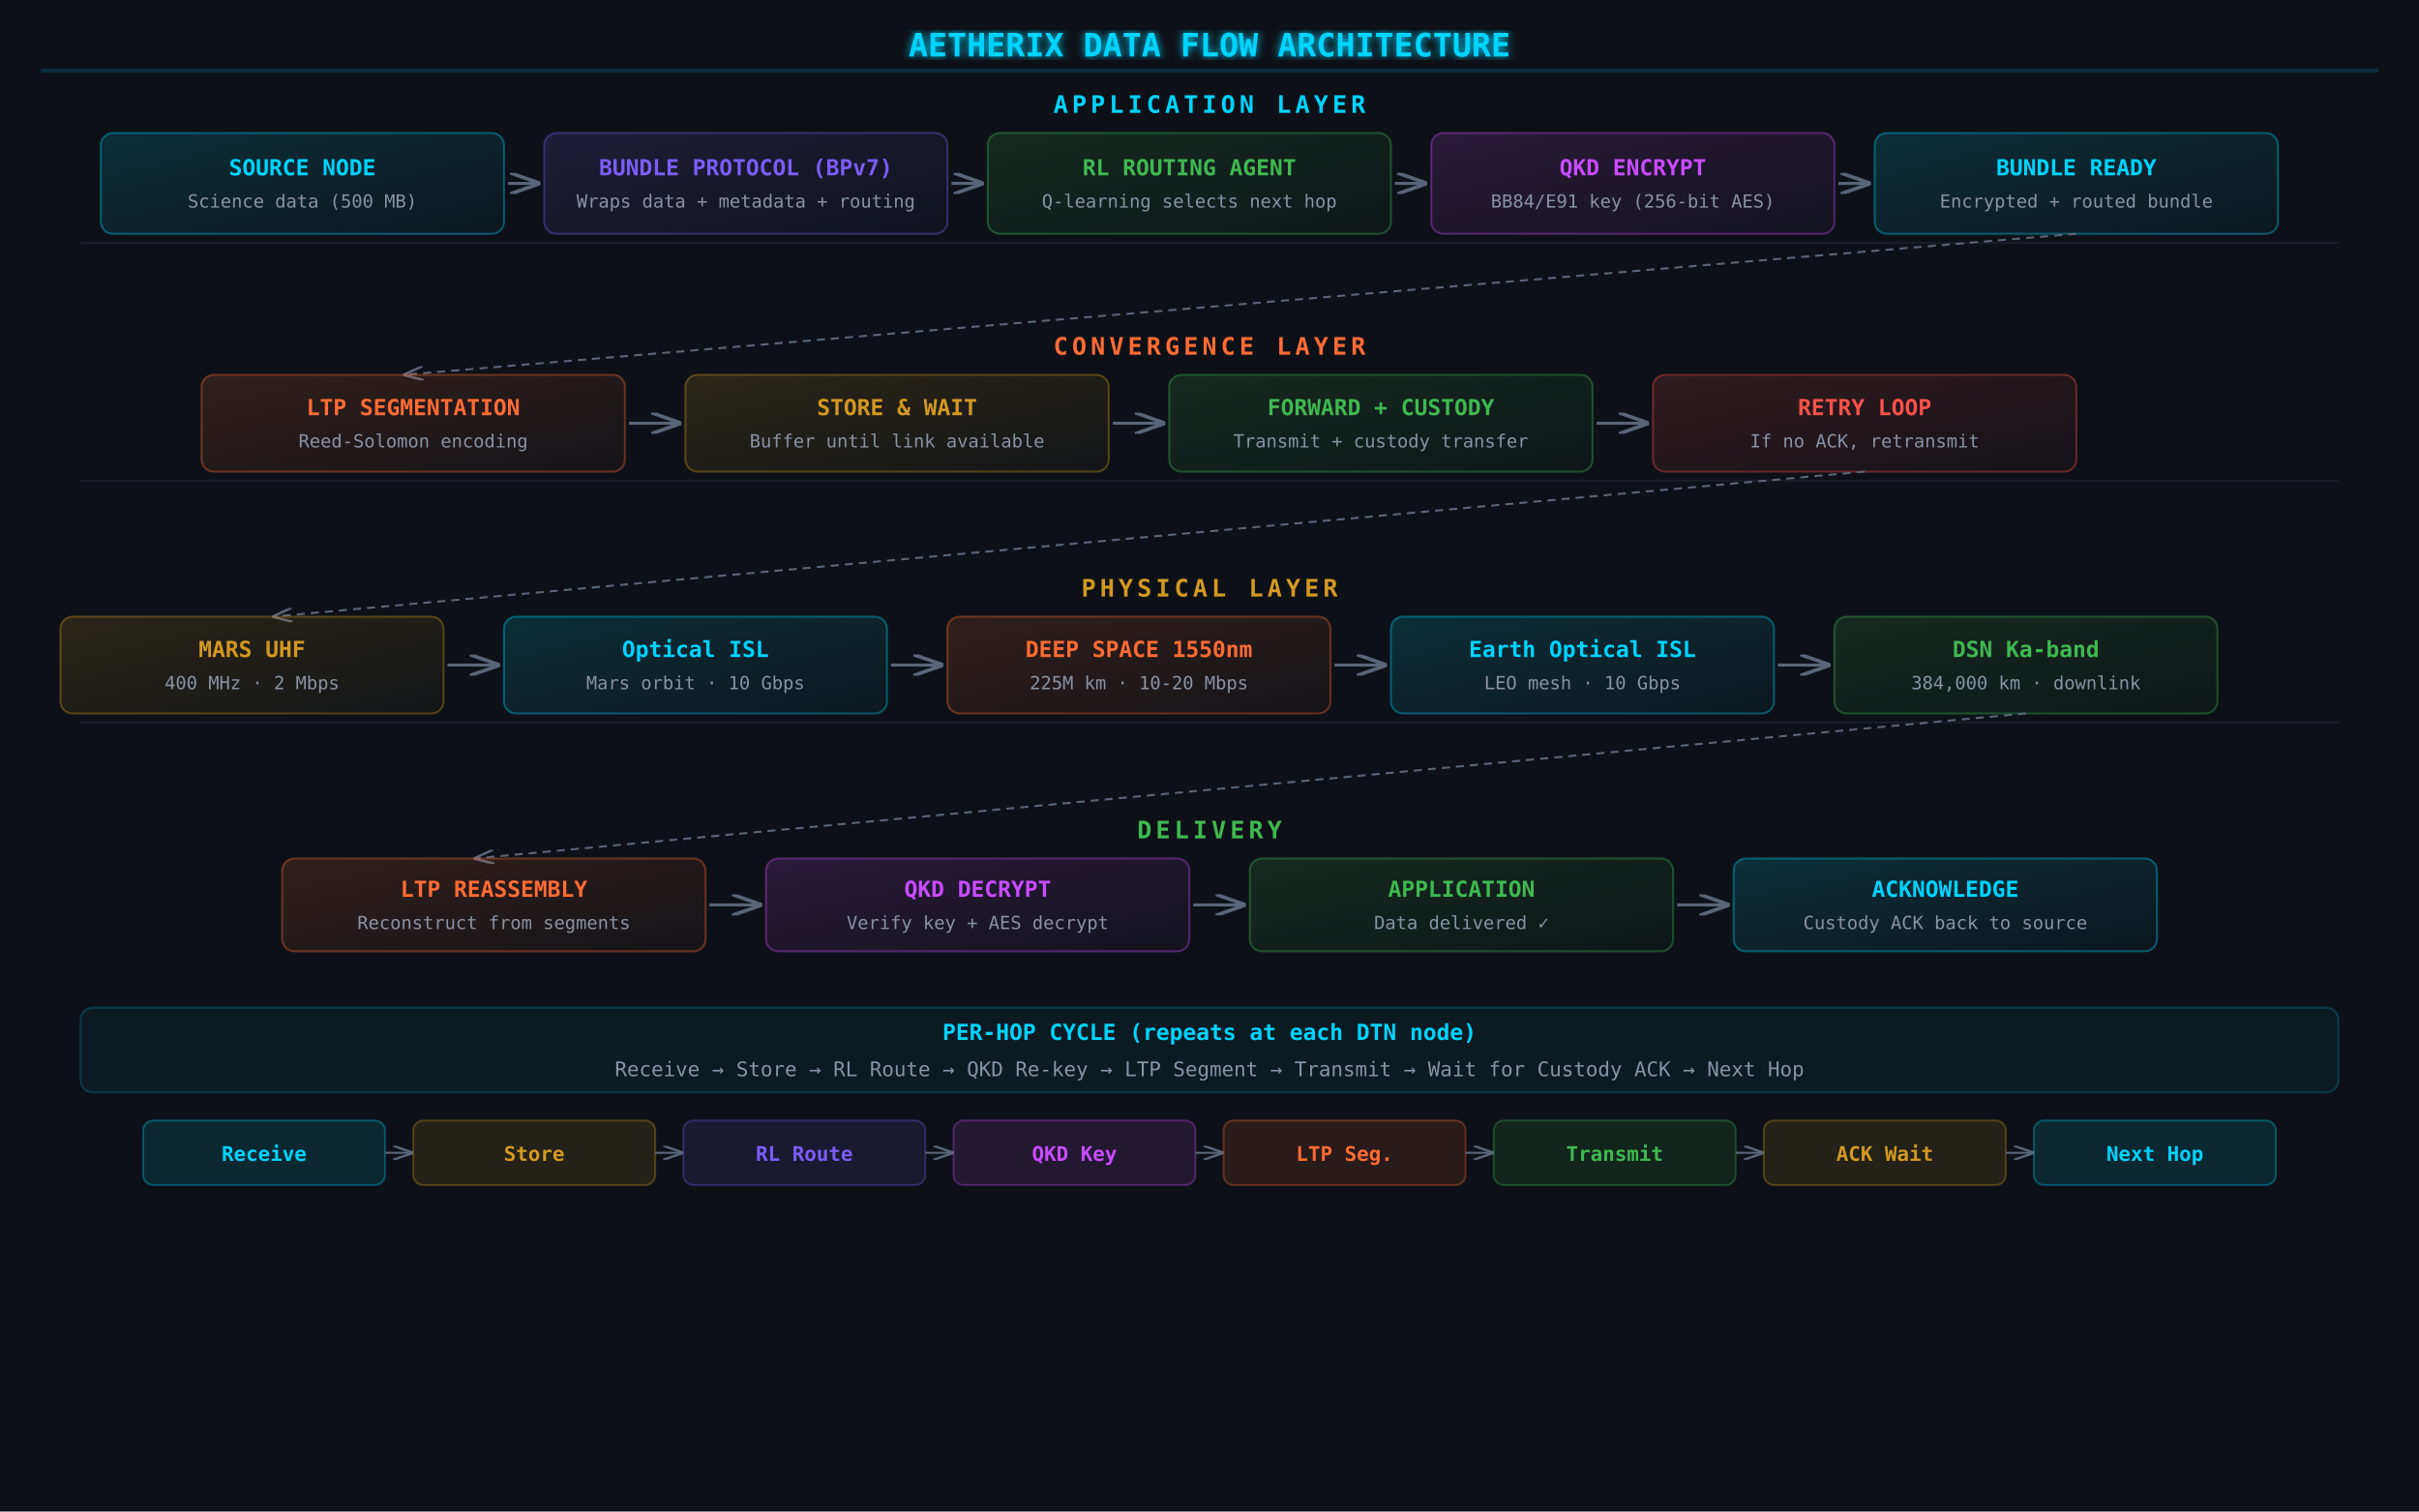
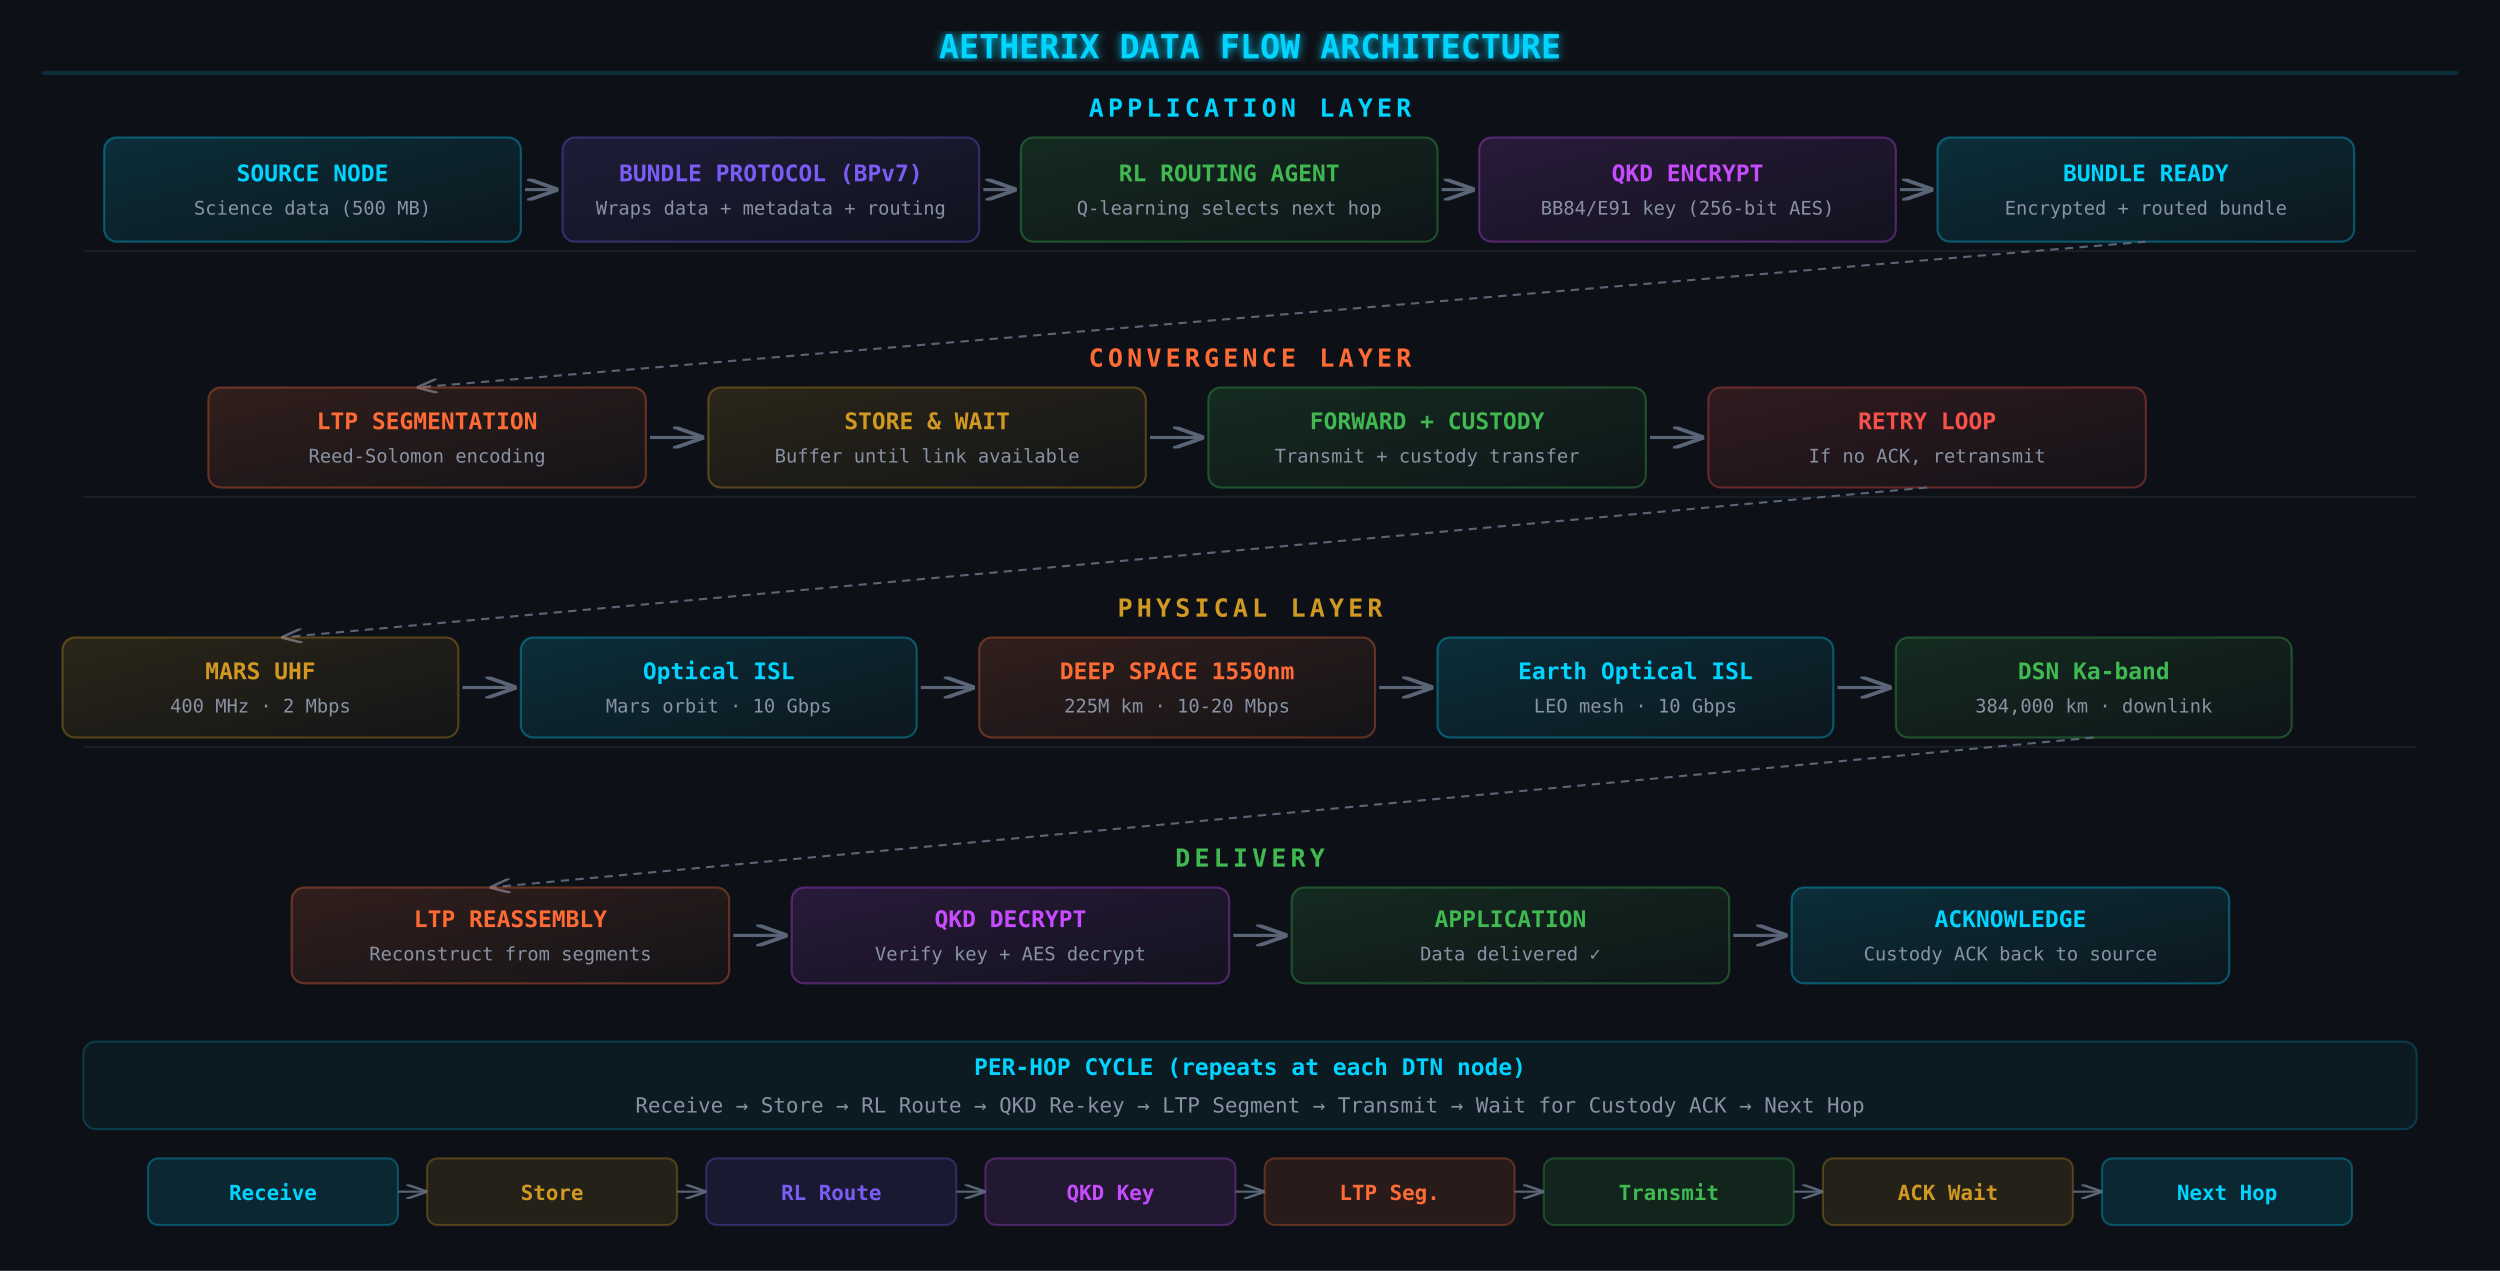
- <svg xmlns="http://www.w3.org/2000/svg" viewBox="0 0 1200 750" width="1200" height="750">
-   <rect width="1200" height="750" fill="#0d1117" />
+ <svg xmlns="http://www.w3.org/2000/svg" viewBox="0 0 1200 610" width="1200" height="610">
+   <rect width="1200" height="610" fill="#0d1117" />
  <defs>
    <filter id="glow">
      <feGaussianBlur stdDeviation="2" result="blur" />
      <feMerge>
        <feMergeNode in="blur" />
        <feMergeNode in="SourceGraphic" />
      </feMerge>
    </filter>
    <filter id="glowStrong">
      <feGaussianBlur stdDeviation="4" result="blur" />
      <feMerge>
        <feMergeNode in="blur" />
        <feMergeNode in="SourceGraphic" />
      </feMerge>
    </filter>
    <linearGradient id="gradCyan" x1="0" y1="0" x2="1" y2="1">
      <stop offset="0%" stop-color="#00d4ff" stop-opacity="0.15" />
      <stop offset="100%" stop-color="#00d4ff" stop-opacity="0.03" />
    </linearGradient>
    <linearGradient id="gradPurple" x1="0" y1="0" x2="1" y2="1">
      <stop offset="0%" stop-color="#7c5cf7" stop-opacity="0.15" />
      <stop offset="100%" stop-color="#7c5cf7" stop-opacity="0.03" />
    </linearGradient>
    <linearGradient id="gradOrange" x1="0" y1="0" x2="1" y2="1">
      <stop offset="0%" stop-color="#ff6b35" stop-opacity="0.15" />
      <stop offset="100%" stop-color="#ff6b35" stop-opacity="0.03" />
    </linearGradient>
    <linearGradient id="gradGreen" x1="0" y1="0" x2="1" y2="1">
      <stop offset="0%" stop-color="#3fb950" stop-opacity="0.15" />
      <stop offset="100%" stop-color="#3fb950" stop-opacity="0.03" />
    </linearGradient>
    <linearGradient id="gradMagenta" x1="0" y1="0" x2="1" y2="1">
      <stop offset="0%" stop-color="#c84cff" stop-opacity="0.15" />
      <stop offset="100%" stop-color="#c84cff" stop-opacity="0.03" />
    </linearGradient>
    <linearGradient id="gradGold" x1="0" y1="0" x2="1" y2="1">
      <stop offset="0%" stop-color="#d29922" stop-opacity="0.15" />
      <stop offset="100%" stop-color="#d29922" stop-opacity="0.03" />
    </linearGradient>
    <linearGradient id="gradRed" x1="0" y1="0" x2="1" y2="1">
      <stop offset="0%" stop-color="#f85149" stop-opacity="0.15" />
      <stop offset="100%" stop-color="#f85149" stop-opacity="0.03" />
    </linearGradient>
    <linearGradient id="gradMarsEarth" x1="0" y1="0" x2="1" y2="0">
      <stop offset="0%" stop-color="#ff6b35" stop-opacity="0.3" />
      <stop offset="50%" stop-color="#7c5cf7" stop-opacity="0.15" />
      <stop offset="100%" stop-color="#00d4ff" stop-opacity="0.3" />
    </linearGradient>
    <marker id="arrCyan" markerWidth="10" markerHeight="7" refX="10" refY="3.5" orient="auto">
      <path d="M0,0 L10,3.5 L0,7" fill="none" stroke="#00d4ff" stroke-width="1.2" />
    </marker>
    <marker id="arrPurple" markerWidth="10" markerHeight="7" refX="10" refY="3.5" orient="auto">
      <path d="M0,0 L10,3.5 L0,7" fill="none" stroke="#7c5cf7" stroke-width="1.2" />
    </marker>
    <marker id="arrGray" markerWidth="10" markerHeight="7" refX="10" refY="3.5" orient="auto">
      <path d="M0,0 L10,3.5 L0,7" fill="none" stroke="#5a6578" stroke-width="1.2" />
    </marker>
    <marker id="arrGreen" markerWidth="10" markerHeight="7" refX="10" refY="3.5" orient="auto">
      <path d="M0,0 L10,3.5 L0,7" fill="none" stroke="#3fb950" stroke-width="1.2" />
    </marker>
    <marker id="arrOrange" markerWidth="10" markerHeight="7" refX="10" refY="3.5" orient="auto">
      <path d="M0,0 L10,3.5 L0,7" fill="none" stroke="#ff6b35" stroke-width="1.2" />
    </marker>
    <marker id="arrMagenta" markerWidth="10" markerHeight="7" refX="10" refY="3.5" orient="auto">
      <path d="M0,0 L10,3.5 L0,7" fill="none" stroke="#c84cff" stroke-width="1.2" />
    </marker>
    <marker id="arrGold" markerWidth="10" markerHeight="7" refX="10" refY="3.5" orient="auto">
      <path d="M0,0 L10,3.5 L0,7" fill="none" stroke="#d29922" stroke-width="1.2" />
    </marker>
    <marker id="arrRed" markerWidth="10" markerHeight="7" refX="10" refY="3.5" orient="auto">
      <path d="M0,0 L10,3.5 L0,7" fill="none" stroke="#f85149" stroke-width="1.2" />
    </marker>
  </defs>
  <text x="600" y="28" text-anchor="middle" fill="#00d4ff" font-size="16" font-weight="700" font-family="'SF Mono', 'Cascadia Code', 'Fira Code', monospace" filter="url(#glow)">AETHERIX DATA FLOW ARCHITECTURE</text>
  <rect x="20" y="34" width="1160" height="2" rx="1" fill="#00d4ff" fill-opacity="0.15" />
  <text x="600" y="56" text-anchor="middle" fill="#00d4ff" font-size="12" font-weight="600" font-family="'SF Mono', 'Cascadia Code', 'Fira Code', monospace" letter-spacing="2">APPLICATION LAYER</text>
  <rect x="50" y="66" width="200" height="50" rx="6" fill="url(#gradCyan)" stroke="#00d4ff" stroke-opacity="0.35" />
  <text x="150" y="87" text-anchor="middle" fill="#00d4ff" font-size="11" font-weight="700" font-family="'SF Mono', 'Cascadia Code', 'Fira Code', monospace">SOURCE NODE</text>
  <text x="150" y="103" text-anchor="middle" fill="#8892a4" font-size="9" font-family="'SF Mono', 'Cascadia Code', 'Fira Code', monospace">Science data (500 MB)</text>
  <line x1="252" y1="91" x2="268" y2="91" stroke="#5a6578" stroke-width="1.5" marker-end="url(#arrGray)" />
  <rect x="270" y="66" width="200" height="50" rx="6" fill="url(#gradPurple)" stroke="#7c5cf7" stroke-opacity="0.35" />
  <text x="370" y="87" text-anchor="middle" fill="#7c5cf7" font-size="11" font-weight="700" font-family="'SF Mono', 'Cascadia Code', 'Fira Code', monospace">BUNDLE PROTOCOL (BPv7)</text>
  <text x="370" y="103" text-anchor="middle" fill="#8892a4" font-size="9" font-family="'SF Mono', 'Cascadia Code', 'Fira Code', monospace">Wraps data + metadata + routing</text>
  <line x1="472" y1="91" x2="488" y2="91" stroke="#5a6578" stroke-width="1.5" marker-end="url(#arrGray)" />
  <rect x="490" y="66" width="200" height="50" rx="6" fill="url(#gradGreen)" stroke="#3fb950" stroke-opacity="0.35" />
  <text x="590" y="87" text-anchor="middle" fill="#3fb950" font-size="11" font-weight="700" font-family="'SF Mono', 'Cascadia Code', 'Fira Code', monospace">RL ROUTING AGENT</text>
  <text x="590" y="103" text-anchor="middle" fill="#8892a4" font-size="9" font-family="'SF Mono', 'Cascadia Code', 'Fira Code', monospace">Q-learning selects next hop</text>
  <line x1="692" y1="91" x2="708" y2="91" stroke="#5a6578" stroke-width="1.5" marker-end="url(#arrGray)" />
  <rect x="710" y="66" width="200" height="50" rx="6" fill="url(#gradMagenta)" stroke="#c84cff" stroke-opacity="0.35" />
  <text x="810" y="87" text-anchor="middle" fill="#c84cff" font-size="11" font-weight="700" font-family="'SF Mono', 'Cascadia Code', 'Fira Code', monospace">QKD ENCRYPT</text>
  <text x="810" y="103" text-anchor="middle" fill="#8892a4" font-size="9" font-family="'SF Mono', 'Cascadia Code', 'Fira Code', monospace">BB84/E91 key (256-bit AES)</text>
  <line x1="912" y1="91" x2="928" y2="91" stroke="#5a6578" stroke-width="1.5" marker-end="url(#arrGray)" />
  <rect x="930" y="66" width="200" height="50" rx="6" fill="url(#gradCyan)" stroke="#00d4ff" stroke-opacity="0.35" />
  <text x="1030" y="87" text-anchor="middle" fill="#00d4ff" font-size="11" font-weight="700" font-family="'SF Mono', 'Cascadia Code', 'Fira Code', monospace">BUNDLE READY</text>
  <text x="1030" y="103" text-anchor="middle" fill="#8892a4" font-size="9" font-family="'SF Mono', 'Cascadia Code', 'Fira Code', monospace">Encrypted + routed bundle</text>
  <rect x="40" y="120" width="1120" height="1" fill="#5a6578" fill-opacity="0.15" />
  <line x1="1030" y1="116" x2="200" y2="186" stroke="#5a6578" stroke-width="1" stroke-dasharray="4,3" marker-end="url(#arrGray)" />
  <text x="600" y="176" text-anchor="middle" fill="#ff6b35" font-size="12" font-weight="600" font-family="'SF Mono', 'Cascadia Code', 'Fira Code', monospace" letter-spacing="2">CONVERGENCE LAYER</text>
  <rect x="100" y="186" width="210" height="48" rx="6" fill="url(#gradOrange)" stroke="#ff6b35" stroke-opacity="0.35" />
  <text x="205" y="206" text-anchor="middle" fill="#ff6b35" font-size="11" font-weight="700" font-family="'SF Mono', 'Cascadia Code', 'Fira Code', monospace">LTP SEGMENTATION</text>
  <text x="205" y="222" text-anchor="middle" fill="#8892a4" font-size="9" font-family="'SF Mono', 'Cascadia Code', 'Fira Code', monospace">Reed-Solomon encoding</text>
  <line x1="312" y1="210" x2="338" y2="210" stroke="#5a6578" stroke-width="1.5" marker-end="url(#arrGray)" />
  <rect x="340" y="186" width="210" height="48" rx="6" fill="url(#gradGold)" stroke="#d29922" stroke-opacity="0.35" />
  <text x="445" y="206" text-anchor="middle" fill="#d29922" font-size="11" font-weight="700" font-family="'SF Mono', 'Cascadia Code', 'Fira Code', monospace">STORE &amp; WAIT</text>
  <text x="445" y="222" text-anchor="middle" fill="#8892a4" font-size="9" font-family="'SF Mono', 'Cascadia Code', 'Fira Code', monospace">Buffer until link available</text>
  <line x1="552" y1="210" x2="578" y2="210" stroke="#5a6578" stroke-width="1.5" marker-end="url(#arrGray)" />
  <rect x="580" y="186" width="210" height="48" rx="6" fill="url(#gradGreen)" stroke="#3fb950" stroke-opacity="0.35" />
  <text x="685" y="206" text-anchor="middle" fill="#3fb950" font-size="11" font-weight="700" font-family="'SF Mono', 'Cascadia Code', 'Fira Code', monospace">FORWARD + CUSTODY</text>
  <text x="685" y="222" text-anchor="middle" fill="#8892a4" font-size="9" font-family="'SF Mono', 'Cascadia Code', 'Fira Code', monospace">Transmit + custody transfer</text>
  <line x1="792" y1="210" x2="818" y2="210" stroke="#5a6578" stroke-width="1.5" marker-end="url(#arrGray)" />
  <rect x="820" y="186" width="210" height="48" rx="6" fill="url(#gradRed)" stroke="#f85149" stroke-opacity="0.35" />
  <text x="925" y="206" text-anchor="middle" fill="#f85149" font-size="11" font-weight="700" font-family="'SF Mono', 'Cascadia Code', 'Fira Code', monospace">RETRY LOOP</text>
  <text x="925" y="222" text-anchor="middle" fill="#8892a4" font-size="9" font-family="'SF Mono', 'Cascadia Code', 'Fira Code', monospace">If no ACK, retransmit</text>
  <rect x="40" y="238" width="1120" height="1" fill="#5a6578" fill-opacity="0.15" />
  <line x1="925" y1="234" x2="135" y2="306" stroke="#5a6578" stroke-width="1" stroke-dasharray="4,3" marker-end="url(#arrGray)" />
  <text x="600" y="296" text-anchor="middle" fill="#d29922" font-size="12" font-weight="600" font-family="'SF Mono', 'Cascadia Code', 'Fira Code', monospace" letter-spacing="2">PHYSICAL LAYER</text>
  <rect x="30" y="306" width="190" height="48" rx="6" fill="url(#gradGold)" stroke="#d29922" stroke-opacity="0.35" />
  <text x="125" y="326" text-anchor="middle" fill="#d29922" font-size="11" font-weight="700" font-family="'SF Mono', 'Cascadia Code', 'Fira Code', monospace">MARS UHF</text>
  <text x="125" y="342" text-anchor="middle" fill="#8892a4" font-size="9" font-family="'SF Mono', 'Cascadia Code', 'Fira Code', monospace">400 MHz · 2 Mbps</text>
  <line x1="222" y1="330" x2="248" y2="330" stroke="#5a6578" stroke-width="1.5" marker-end="url(#arrGray)" />
  <rect x="250" y="306" width="190" height="48" rx="6" fill="url(#gradCyan)" stroke="#00d4ff" stroke-opacity="0.35" />
  <text x="345" y="326" text-anchor="middle" fill="#00d4ff" font-size="11" font-weight="700" font-family="'SF Mono', 'Cascadia Code', 'Fira Code', monospace">Optical ISL</text>
  <text x="345" y="342" text-anchor="middle" fill="#8892a4" font-size="9" font-family="'SF Mono', 'Cascadia Code', 'Fira Code', monospace">Mars orbit · 10 Gbps</text>
  <line x1="442" y1="330" x2="468" y2="330" stroke="#5a6578" stroke-width="1.5" marker-end="url(#arrGray)" />
  <rect x="470" y="306" width="190" height="48" rx="6" fill="url(#gradOrange)" stroke="#ff6b35" stroke-opacity="0.35" />
  <text x="565" y="326" text-anchor="middle" fill="#ff6b35" font-size="11" font-weight="700" font-family="'SF Mono', 'Cascadia Code', 'Fira Code', monospace">DEEP SPACE 1550nm</text>
  <text x="565" y="342" text-anchor="middle" fill="#8892a4" font-size="9" font-family="'SF Mono', 'Cascadia Code', 'Fira Code', monospace">225M km · 10-20 Mbps</text>
  <line x1="662" y1="330" x2="688" y2="330" stroke="#5a6578" stroke-width="1.5" marker-end="url(#arrGray)" />
  <rect x="690" y="306" width="190" height="48" rx="6" fill="url(#gradCyan)" stroke="#00d4ff" stroke-opacity="0.35" />
  <text x="785" y="326" text-anchor="middle" fill="#00d4ff" font-size="11" font-weight="700" font-family="'SF Mono', 'Cascadia Code', 'Fira Code', monospace">Earth Optical ISL</text>
  <text x="785" y="342" text-anchor="middle" fill="#8892a4" font-size="9" font-family="'SF Mono', 'Cascadia Code', 'Fira Code', monospace">LEO mesh · 10 Gbps</text>
  <line x1="882" y1="330" x2="908" y2="330" stroke="#5a6578" stroke-width="1.5" marker-end="url(#arrGray)" />
  <rect x="910" y="306" width="190" height="48" rx="6" fill="url(#gradGreen)" stroke="#3fb950" stroke-opacity="0.35" />
  <text x="1005" y="326" text-anchor="middle" fill="#3fb950" font-size="11" font-weight="700" font-family="'SF Mono', 'Cascadia Code', 'Fira Code', monospace">DSN Ka-band</text>
  <text x="1005" y="342" text-anchor="middle" fill="#8892a4" font-size="9" font-family="'SF Mono', 'Cascadia Code', 'Fira Code', monospace">384,000 km · downlink</text>
  <rect x="40" y="358" width="1120" height="1" fill="#5a6578" fill-opacity="0.15" />
  <line x1="1005" y1="354" x2="235" y2="426" stroke="#5a6578" stroke-width="1" stroke-dasharray="4,3" marker-end="url(#arrGray)" />
  <text x="600" y="416" text-anchor="middle" fill="#3fb950" font-size="12" font-weight="600" font-family="'SF Mono', 'Cascadia Code', 'Fira Code', monospace" letter-spacing="2">DELIVERY</text>
  <rect x="140" y="426" width="210" height="46" rx="6" fill="url(#gradOrange)" stroke="#ff6b35" stroke-opacity="0.35" />
  <text x="245" y="445" text-anchor="middle" fill="#ff6b35" font-size="11" font-weight="700" font-family="'SF Mono', 'Cascadia Code', 'Fira Code', monospace">LTP REASSEMBLY</text>
  <text x="245" y="461" text-anchor="middle" fill="#8892a4" font-size="9" font-family="'SF Mono', 'Cascadia Code', 'Fira Code', monospace">Reconstruct from segments</text>
  <line x1="352" y1="449" x2="378" y2="449" stroke="#5a6578" stroke-width="1.5" marker-end="url(#arrGray)" />
  <rect x="380" y="426" width="210" height="46" rx="6" fill="url(#gradMagenta)" stroke="#c84cff" stroke-opacity="0.35" />
  <text x="485" y="445" text-anchor="middle" fill="#c84cff" font-size="11" font-weight="700" font-family="'SF Mono', 'Cascadia Code', 'Fira Code', monospace">QKD DECRYPT</text>
  <text x="485" y="461" text-anchor="middle" fill="#8892a4" font-size="9" font-family="'SF Mono', 'Cascadia Code', 'Fira Code', monospace">Verify key + AES decrypt</text>
  <line x1="592" y1="449" x2="618" y2="449" stroke="#5a6578" stroke-width="1.5" marker-end="url(#arrGray)" />
  <rect x="620" y="426" width="210" height="46" rx="6" fill="url(#gradGreen)" stroke="#3fb950" stroke-opacity="0.35" />
  <text x="725" y="445" text-anchor="middle" fill="#3fb950" font-size="11" font-weight="700" font-family="'SF Mono', 'Cascadia Code', 'Fira Code', monospace">APPLICATION</text>
  <text x="725" y="461" text-anchor="middle" fill="#8892a4" font-size="9" font-family="'SF Mono', 'Cascadia Code', 'Fira Code', monospace">Data delivered ✓</text>
  <line x1="832" y1="449" x2="858" y2="449" stroke="#5a6578" stroke-width="1.5" marker-end="url(#arrGray)" />
  <rect x="860" y="426" width="210" height="46" rx="6" fill="url(#gradCyan)" stroke="#00d4ff" stroke-opacity="0.35" />
  <text x="965" y="445" text-anchor="middle" fill="#00d4ff" font-size="11" font-weight="700" font-family="'SF Mono', 'Cascadia Code', 'Fira Code', monospace">ACKNOWLEDGE</text>
  <text x="965" y="461" text-anchor="middle" fill="#8892a4" font-size="9" font-family="'SF Mono', 'Cascadia Code', 'Fira Code', monospace">Custody ACK back to source</text>
  <rect x="40" y="500" width="1120" height="42" rx="6" fill="#00d4ff" fill-opacity="0.05" stroke="#00d4ff" stroke-opacity="0.2" />
  <text x="600" y="516" text-anchor="middle" fill="#00d4ff" font-size="11" font-weight="600" font-family="'SF Mono', 'Cascadia Code', 'Fira Code', monospace">PER-HOP CYCLE (repeats at each DTN node)</text>
  <text x="600" y="534" text-anchor="middle" fill="#8892a4" font-size="10" font-family="'SF Mono', 'Cascadia Code', 'Fira Code', monospace">Receive → Store → RL Route → QKD Re-key → LTP Segment → Transmit → Wait for Custody ACK → Next Hop</text>
  <rect x="71" y="556" width="120" height="32" rx="5" fill="#00d4ff" fill-opacity="0.12" stroke="#00d4ff" stroke-opacity="0.3" />
  <text x="131" y="576" text-anchor="middle" fill="#00d4ff" font-size="10" font-weight="600" font-family="'SF Mono', 'Cascadia Code', 'Fira Code', monospace">Receive</text>
  <line x1="191" y1="572" x2="205" y2="572" stroke="#5a6578" stroke-width="1" marker-end="url(#arrGray)" />
  <rect x="205" y="556" width="120" height="32" rx="5" fill="#d29922" fill-opacity="0.12" stroke="#d29922" stroke-opacity="0.3" />
  <text x="265" y="576" text-anchor="middle" fill="#d29922" font-size="10" font-weight="600" font-family="'SF Mono', 'Cascadia Code', 'Fira Code', monospace">Store</text>
  <line x1="325" y1="572" x2="339" y2="572" stroke="#5a6578" stroke-width="1" marker-end="url(#arrGray)" />
  <rect x="339" y="556" width="120" height="32" rx="5" fill="#7c5cf7" fill-opacity="0.12" stroke="#7c5cf7" stroke-opacity="0.3" />
  <text x="399" y="576" text-anchor="middle" fill="#7c5cf7" font-size="10" font-weight="600" font-family="'SF Mono', 'Cascadia Code', 'Fira Code', monospace">RL Route</text>
  <line x1="459" y1="572" x2="473" y2="572" stroke="#5a6578" stroke-width="1" marker-end="url(#arrGray)" />
  <rect x="473" y="556" width="120" height="32" rx="5" fill="#c84cff" fill-opacity="0.12" stroke="#c84cff" stroke-opacity="0.3" />
  <text x="533" y="576" text-anchor="middle" fill="#c84cff" font-size="10" font-weight="600" font-family="'SF Mono', 'Cascadia Code', 'Fira Code', monospace">QKD Key</text>
  <line x1="593" y1="572" x2="607" y2="572" stroke="#5a6578" stroke-width="1" marker-end="url(#arrGray)" />
  <rect x="607" y="556" width="120" height="32" rx="5" fill="#ff6b35" fill-opacity="0.12" stroke="#ff6b35" stroke-opacity="0.3" />
  <text x="667" y="576" text-anchor="middle" fill="#ff6b35" font-size="10" font-weight="600" font-family="'SF Mono', 'Cascadia Code', 'Fira Code', monospace">LTP Seg.</text>
  <line x1="727" y1="572" x2="741" y2="572" stroke="#5a6578" stroke-width="1" marker-end="url(#arrGray)" />
  <rect x="741" y="556" width="120" height="32" rx="5" fill="#3fb950" fill-opacity="0.12" stroke="#3fb950" stroke-opacity="0.3" />
  <text x="801" y="576" text-anchor="middle" fill="#3fb950" font-size="10" font-weight="600" font-family="'SF Mono', 'Cascadia Code', 'Fira Code', monospace">Transmit</text>
  <line x1="861" y1="572" x2="875" y2="572" stroke="#5a6578" stroke-width="1" marker-end="url(#arrGray)" />
  <rect x="875" y="556" width="120" height="32" rx="5" fill="#d29922" fill-opacity="0.12" stroke="#d29922" stroke-opacity="0.3" />
  <text x="935" y="576" text-anchor="middle" fill="#d29922" font-size="10" font-weight="600" font-family="'SF Mono', 'Cascadia Code', 'Fira Code', monospace">ACK Wait</text>
  <line x1="995" y1="572" x2="1009" y2="572" stroke="#5a6578" stroke-width="1" marker-end="url(#arrGray)" />
  <rect x="1009" y="556" width="120" height="32" rx="5" fill="#00d4ff" fill-opacity="0.12" stroke="#00d4ff" stroke-opacity="0.3" />
  <text x="1069" y="576" text-anchor="middle" fill="#00d4ff" font-size="10" font-weight="600" font-family="'SF Mono', 'Cascadia Code', 'Fira Code', monospace">Next Hop</text>
</svg>
